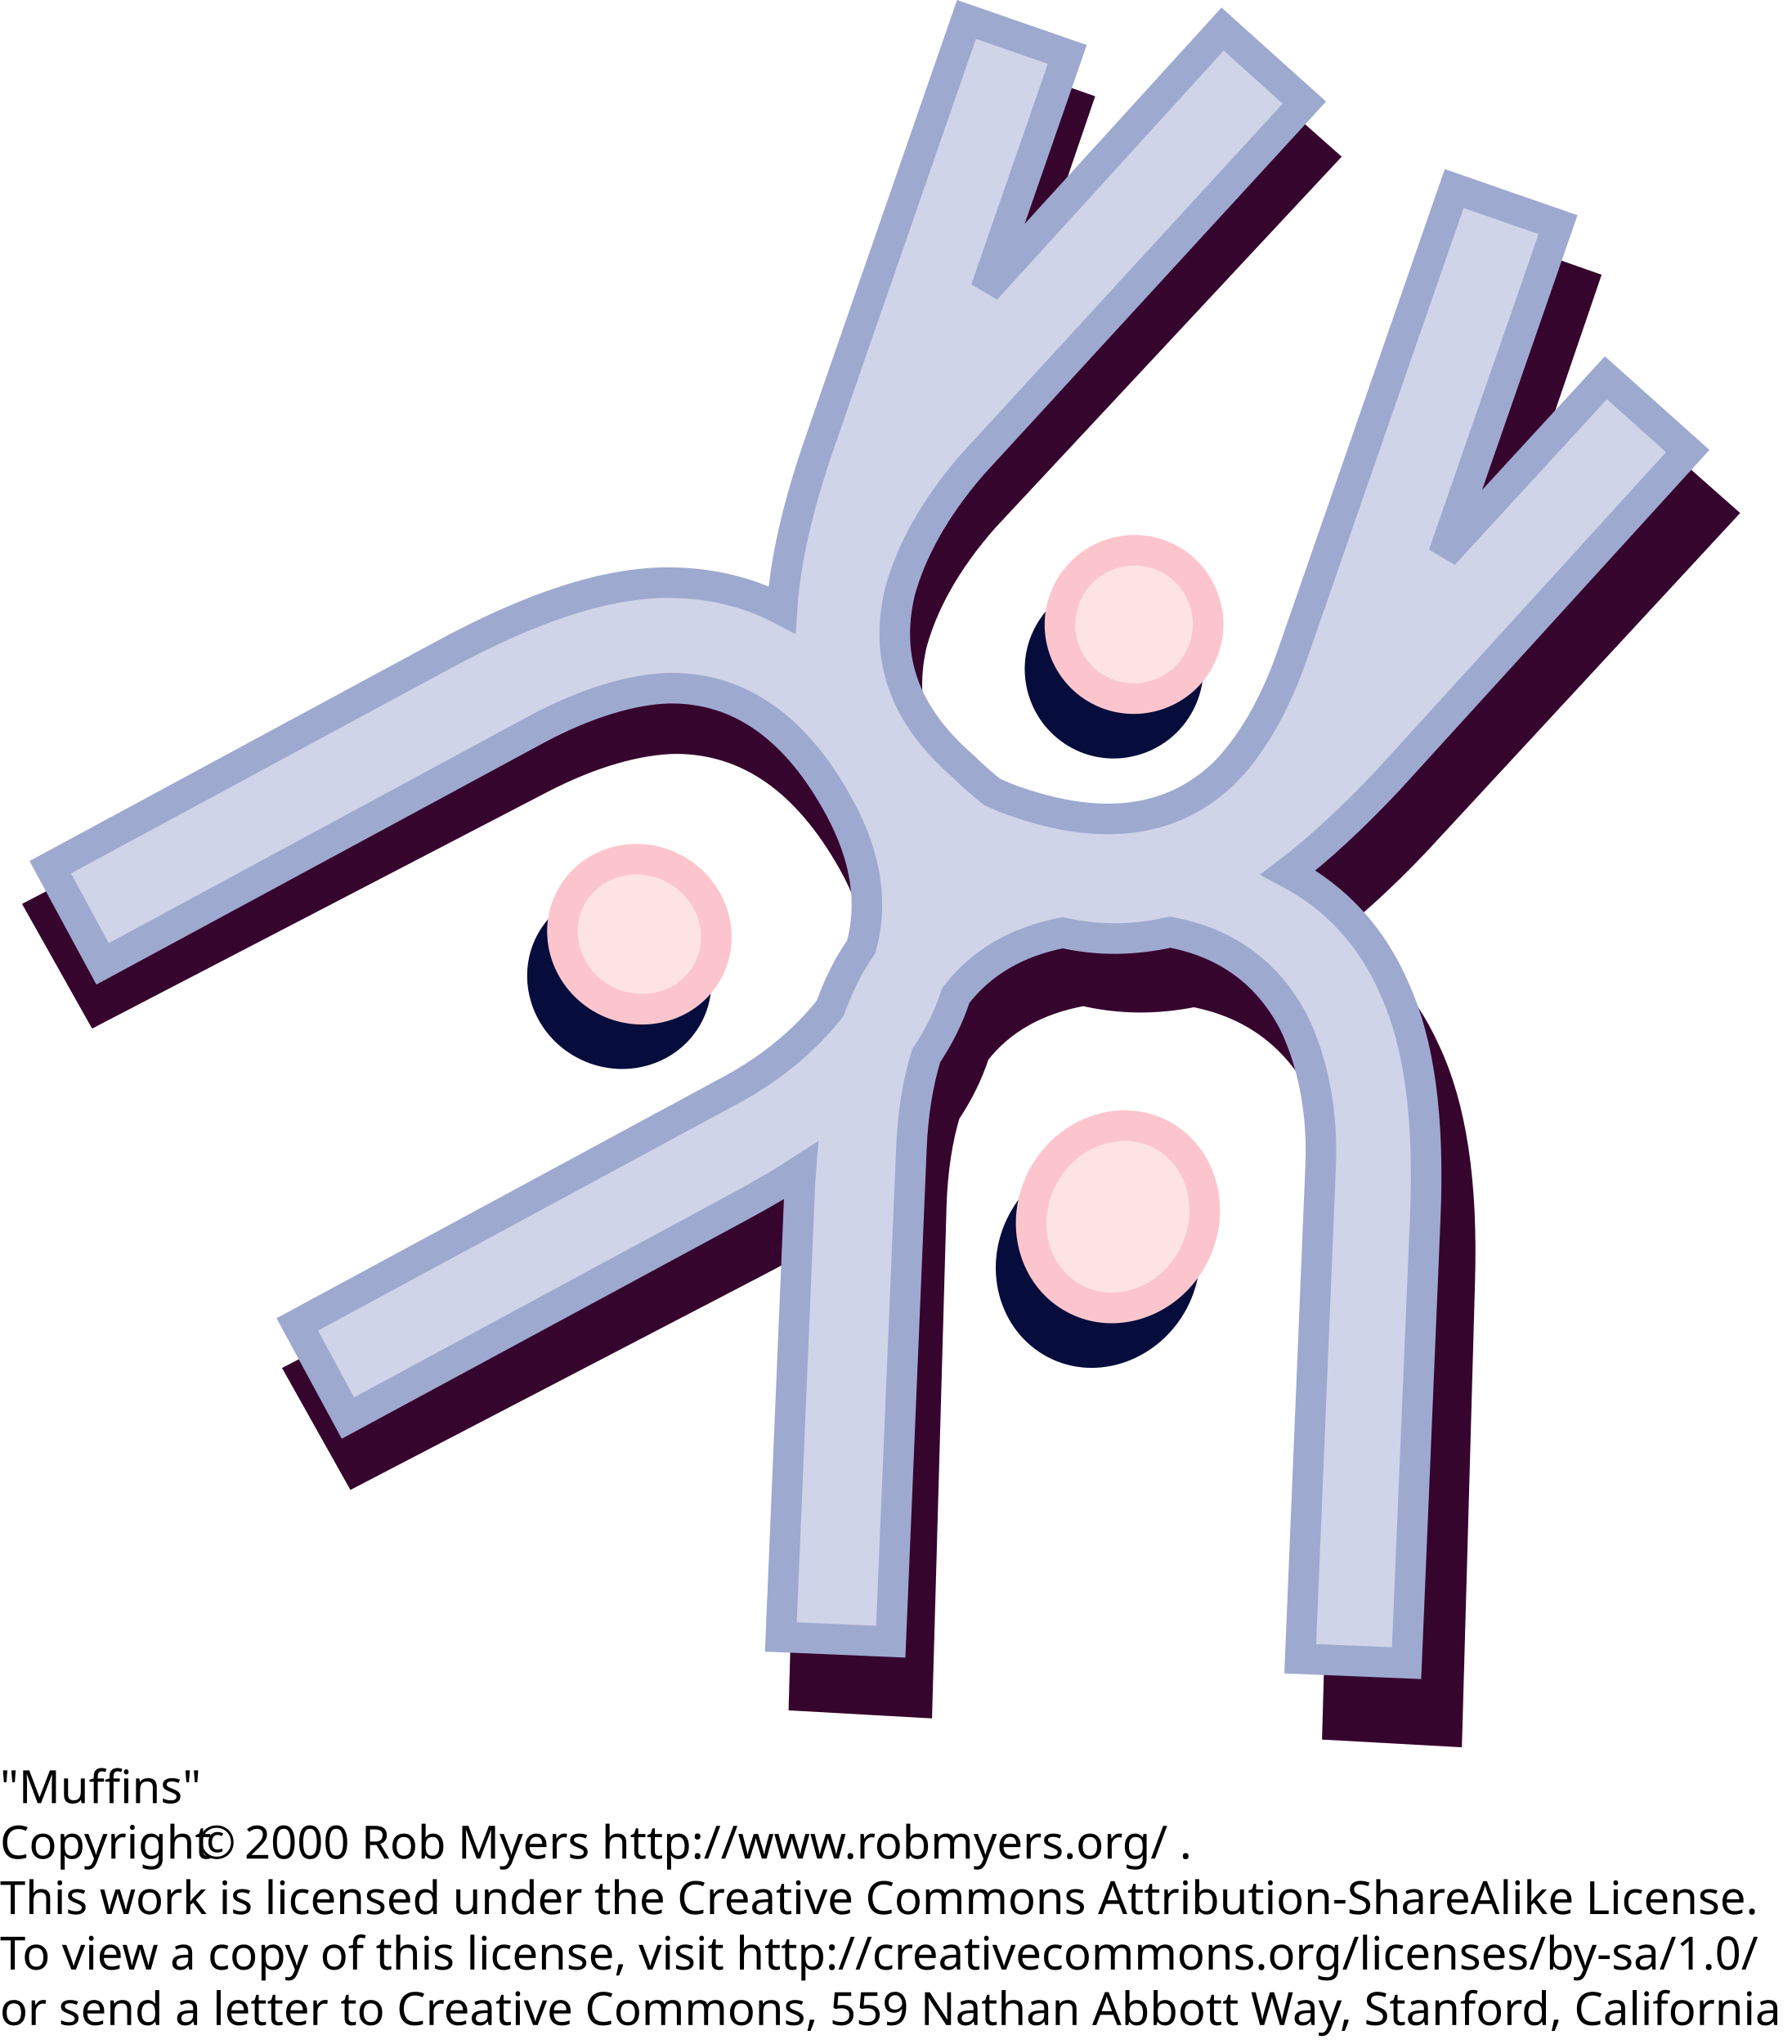
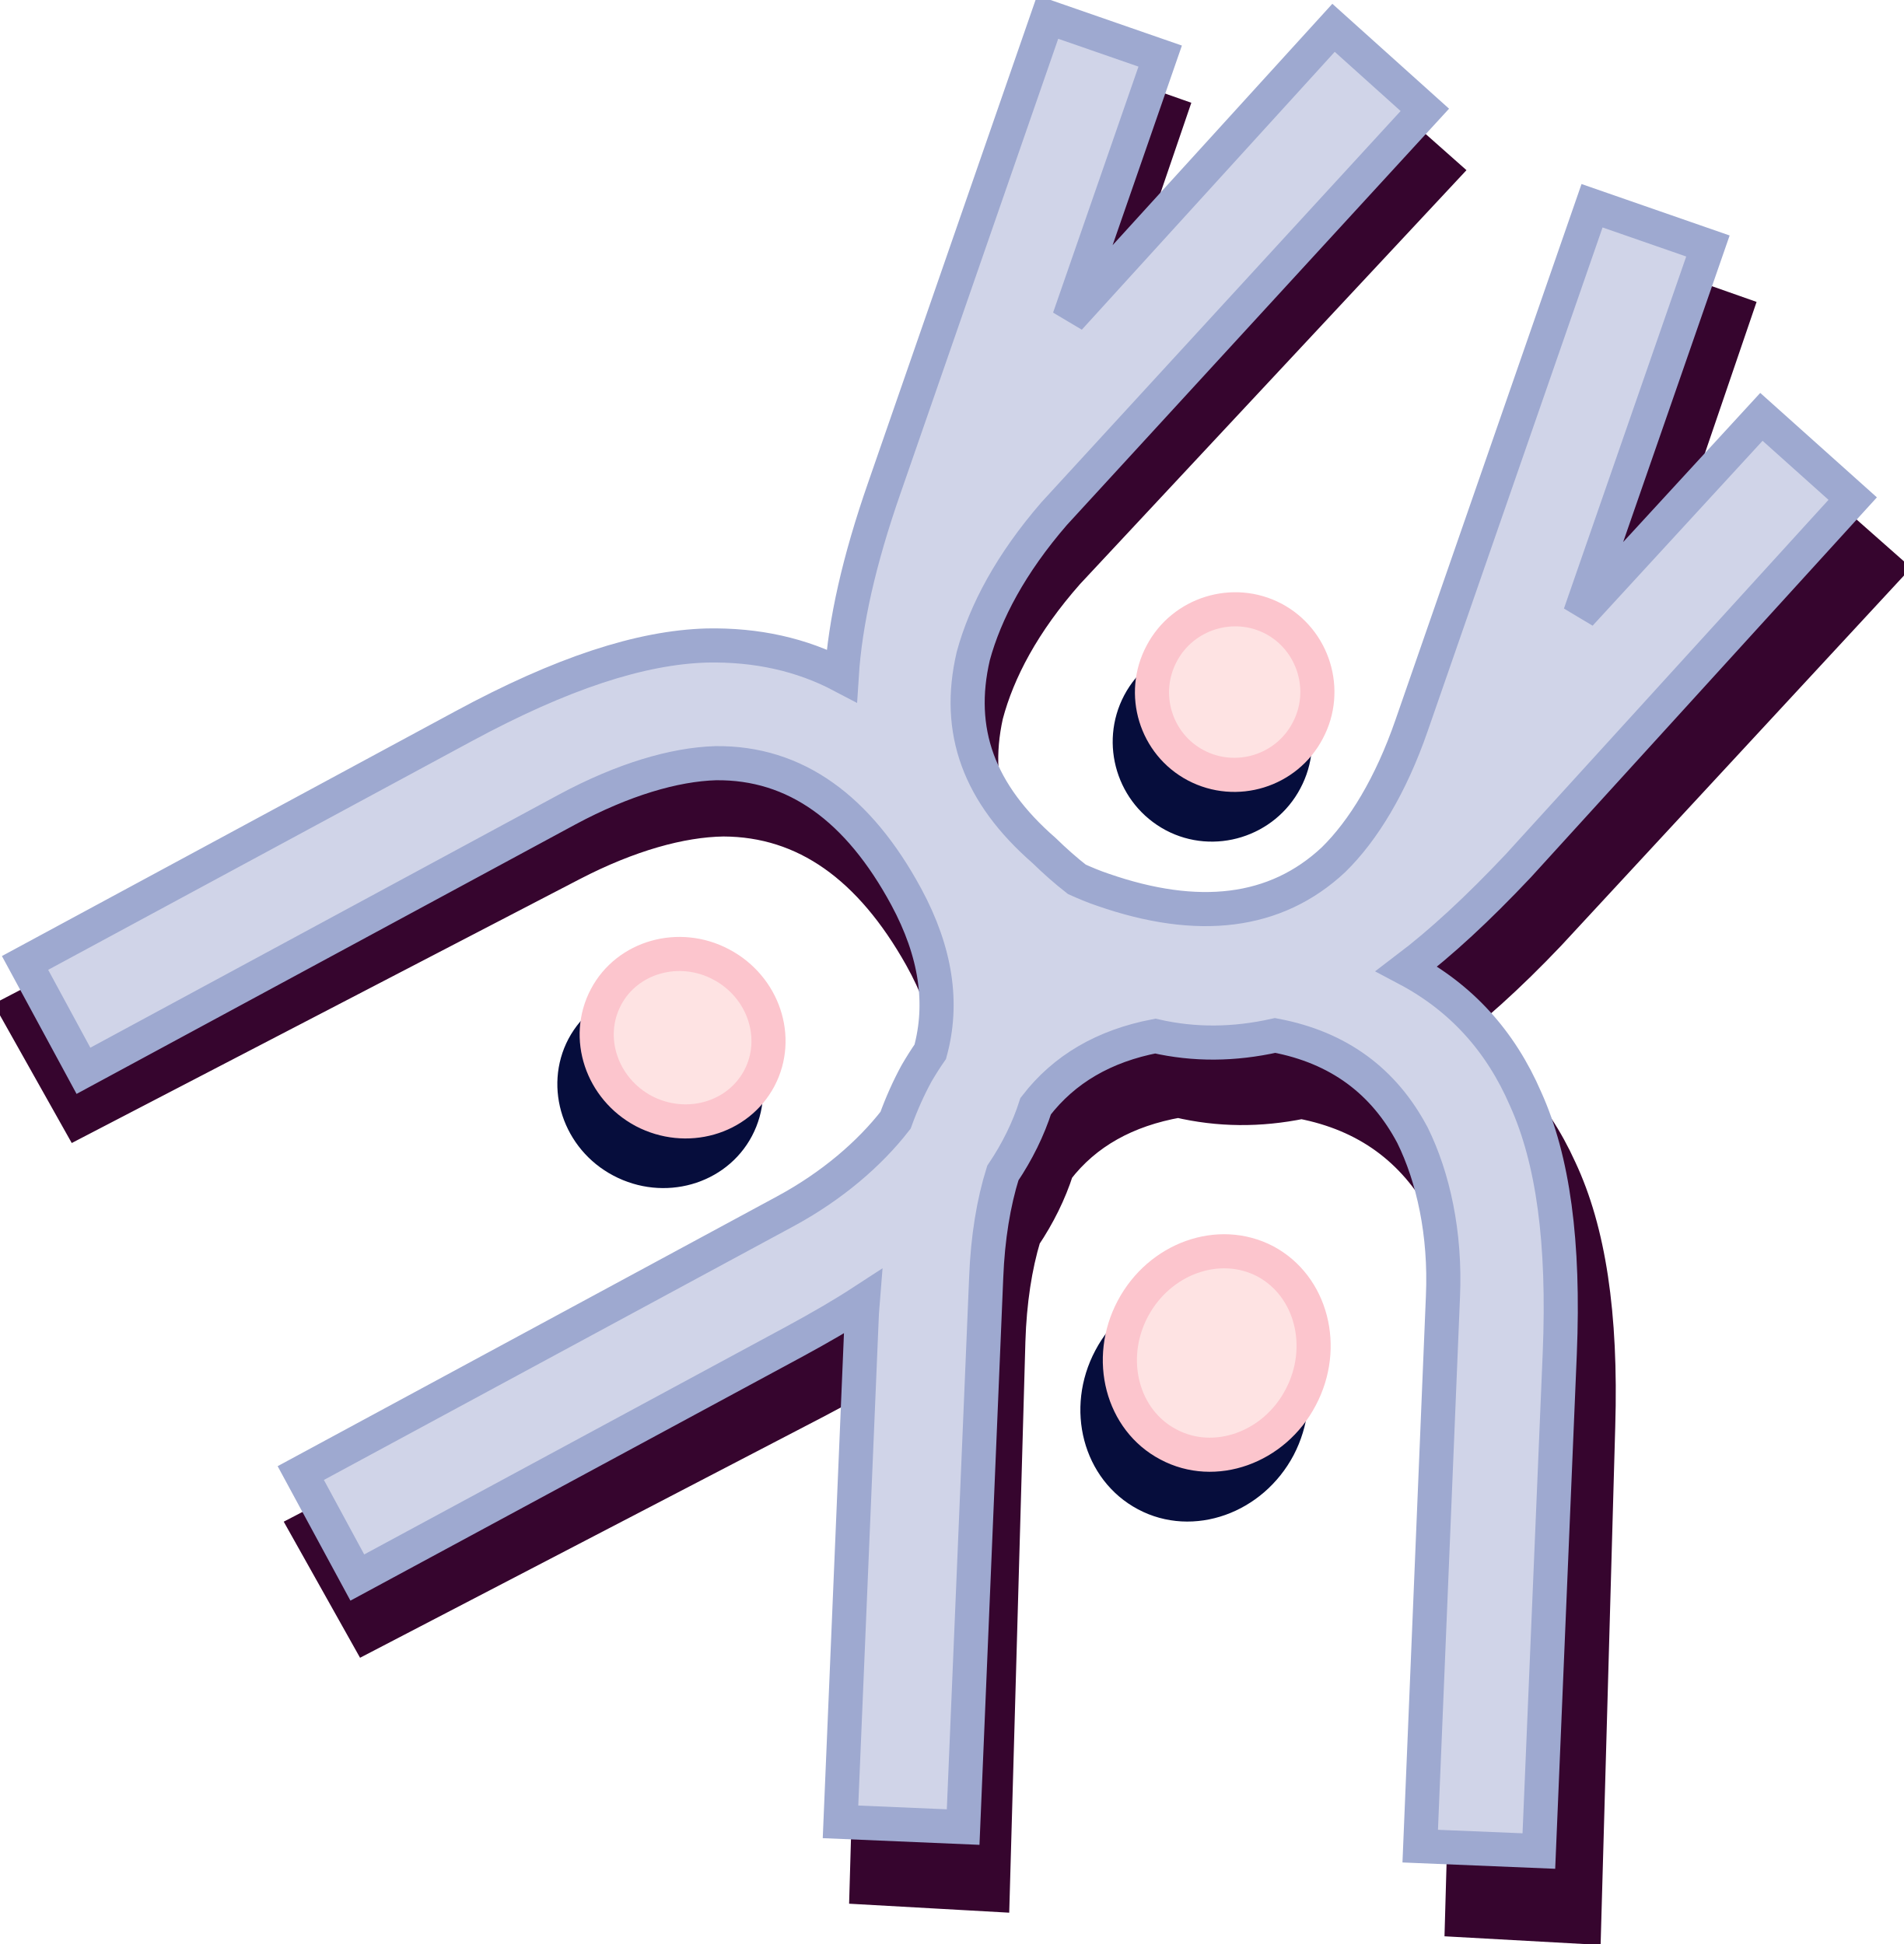
- <svg xmlns="http://www.w3.org/2000/svg" width="468.311" height="534.34" viewBox="0 0 468.311 534.34" style="overflow:visible;enable-background:new 0 0 468.311 534.34" xml:space="preserve">
-   <style type="text/css">
+ <svg xmlns="http://www.w3.org/2000/svg" width="445.969" height="455.472" viewBox="0 0 468.311 534.34" style="overflow:visible" xml:space="preserve" id="svg2701" version="1.0">
+   <defs id="defs2745" />
+   <style type="text/css" id="style2703">
	
		@font-face{font-family:'Times-Roman';src:url(6F810E24.cef)}
	
	</style>
-   <g id="Layer_1">
-     <text transform="matrix(1 0 0 1 0 471.377)">
-       <tspan x="0" y="0" style="font-family:'Times-Roman'; font-size:12;">"Muffins"</tspan>
-       <tspan x="0" y="14.5" style="font-family:'Times-Roman'; font-size:12;">Copyright </tspan>
-       <tspan x="51.668" y="14.5" style="font-family:'Times-Roman'; font-size:12;">©</tspan>
-       <tspan x="60.785" y="14.5" style="font-family:'Times-Roman'; font-size:12;"> 2000 Rob Myers http://www.robmyers.org/ .</tspan>
-       <tspan x="0" y="29" style="font-family:'Times-Roman'; font-size:12;">This work is licensed under the Creative Commons Attribution-ShareAlike License.</tspan>
-       <tspan x="0" y="43.5" style="font-family:'Times-Roman'; font-size:12;">To view a copy of this license, visit http://creativecommons.org/licenses/by-sa/1.0/ </tspan>
-       <tspan x="0" y="58" style="font-family:'Times-Roman'; font-size:12;">or send a letter to Creative Commons, 559 Nathan Abbott Way, Stanford, California 94305, USA.</tspan>
-     </text>
-     <g>
-       <g>
-         <path style="fill:#060D3C;stroke:#060D3C;stroke-width:7.992;" d="M300.344,157.725c9.432,4.968,13.032,16.776,7.992,26.208      c-4.968,9.432-16.775,13.104-26.136,8.136c-9.433-5.04-13.032-16.776-8.063-26.208      C279.176,156.357,290.912,152.757,300.344,157.725z" />
-         <path style="fill:#060D3C;stroke:#060D3C;stroke-width:7.992;" d="M171.032,238.726c9.864,5.184,13.824,17.207,8.856,26.64      c-4.968,9.433-17.136,12.888-27.072,7.632c-9.864-5.184-13.824-17.208-8.856-26.64C149,236.925,161.096,233.47,171.032,238.726z      " />
-         <path style="fill:#060D3C;stroke:#060D3C;stroke-width:7.992;" d="M298.4,308.277c10.871,5.76,14.543,20.017,8.352,31.896      c-6.264,11.809-20.232,16.776-31.031,11.017c-10.873-5.761-14.617-20.017-8.353-31.824      C273.632,307.485,287.6,302.517,298.4,308.277z" />
-       </g>
-       <path style="fill:#36052E;stroke:#36052E;stroke-width:7.992;" d="M378.32,452.565l-28.584-1.584l3.672-129.6     c0.432-14.904-2.809-28.225-7.848-38.16c-7.129-12.816-18.072-21.024-33.408-23.977c-9.864,2.016-19.368,1.944-28.873-0.288     c-12.168,2.16-21.743,7.416-28.439,16.128c-1.729,5.4-4.32,10.656-7.703,15.696c-2.089,6.912-3.385,15.192-3.673,24.552     l-3.672,129.672l-29.52-1.656l3.384-117.359c0-1.8,0.072-3.6,0.144-5.328c-4.824,3.024-10.152,6.049-15.984,9.072L93.2,384.165     l-13.968-24.912l115.56-60.119c11.376-5.832,20.304-13.393,26.352-21.168c1.44-4.033,3.096-7.633,4.896-10.944     c1.008-1.8,2.088-3.456,3.24-5.112c3.025-11.376,1.08-23.544-6.264-36.648c-11.808-21.024-27.072-32.112-46.296-32.184     c-9.936,0.144-22.176,3.528-35.496,10.44l-115.56,60.048l-14.4-25.633l104.688-54.431c23.4-12.168,42.336-18,58.32-18.288     c11.88,0,22.68,2.52,32.472,7.56c0.648-12.456,3.744-27.072,9.648-44.208l37.656-110.52l27.216,9.576l-21.023,61.56l62.64-67.608     l22.177,19.656l-87.769,94.032c-10.296,11.664-16.272,22.968-19.009,33.336c-3.887,17.64,1.801,32.472,17.713,46.152     c2.664,2.592,5.328,4.896,7.992,6.912c1.943,0.936,4.031,1.8,6.264,2.592c22.896,8.064,41.615,6.335,55.439-6.336     c7.057-6.768,13.537-17.424,18.289-31.464l41.688-122.04l28.008,9.864l-29.52,86.472l42.912-45.936l22.176,19.584l-79.2,85.536     c-9.504,10.008-18.288,17.856-26.496,23.976c13.177,6.912,22.824,17.28,29.088,31.104c6.769,14.4,9.792,33.912,9,60.192     L378.32,452.565z" />
-       <path style="fill:#D0D4E8;stroke:#9EA9D0;stroke-width:7.992;" d="M367.736,434.781l-27.793-1.151l5.328-128.809     c0.648-14.76-2.304-27.936-7.127-37.729c-6.696-12.672-17.281-20.592-32.185-23.399c-9.647,2.16-18.937,2.231-28.08,0.144     c-11.952,2.305-21.312,7.704-28.008,16.416c-1.728,5.4-4.32,10.656-7.704,15.696c-2.16,6.912-3.527,15.12-3.889,24.408     l-5.399,128.808l-28.728-1.224l4.896-116.568c0.072-1.8,0.144-3.6,0.288-5.327c-4.752,3.096-10.008,6.119-15.696,9.215     l-102.672,55.44L77.72,346.222l113.4-61.272c11.088-5.976,19.872-13.608,25.92-21.384c1.44-3.96,3.096-7.633,4.896-10.944     c1.008-1.728,2.088-3.456,3.24-5.112c3.096-11.304,1.368-23.328-5.616-36.288c-11.16-20.664-25.92-31.536-44.64-31.32     c-9.72,0.288-21.672,3.816-34.704,10.8l-113.4,61.272l-13.68-25.272l102.672-55.44c23.04-12.456,41.544-18.504,57.096-18.936     c11.592-0.216,22.104,2.088,31.536,7.056c0.792-12.456,4.032-26.928,10.008-44.064L252.68,5.085l26.353,9.144l-21.312,61.416     l61.92-68.04l21.383,19.224l-86.832,94.608c-10.151,11.736-16.127,23.04-18.936,33.336c-4.104,17.568,1.296,32.256,16.561,45.576     c2.592,2.52,5.111,4.752,7.703,6.768c1.944,0.864,3.961,1.728,6.121,2.448c22.176,7.704,40.392,5.688,54-7.056     c6.983-6.84,13.463-17.496,18.287-31.464l42.264-121.752l27.145,9.432l-29.952,86.256l42.479-46.224l21.385,19.152l-78.336,86.04     c-9.432,10.008-18.072,18-26.137,24.12c12.673,6.695,21.961,16.848,27.865,30.527c6.407,14.185,9.071,33.48,7.991,59.617     L367.736,434.781z" />
-       <g>
-         <path style="fill:#FEE3E3;stroke:#FCC5CD;stroke-width:7.992;" d="M305.6,146.062c9.36,4.968,13.032,16.776,7.992,26.208      c-4.968,9.504-16.775,13.104-26.208,8.136c-9.432-4.968-13.032-16.776-7.991-26.208      C284.359,144.765,296.168,141.093,305.6,146.062z" />
-         <path style="fill:#FEE3E3;stroke:#FCC5CD;stroke-width:7.992;" d="M176.216,227.062c9.936,5.256,13.896,17.208,8.928,26.64      c-5.04,9.504-17.136,12.888-27.072,7.704c-9.864-5.256-13.896-17.208-8.856-26.712      C154.184,225.261,166.352,221.805,176.216,227.062z" />
-         <path style="fill:#FEE3E3;stroke:#FCC5CD;stroke-width:7.992;" d="M303.656,296.613c10.8,5.76,14.544,20.088,8.279,31.896      c-6.191,11.809-20.16,16.776-30.959,11.017c-10.873-5.688-14.617-20.017-8.353-31.824S292.784,290.925,303.656,296.613z" />
-       </g>
+   <g transform="matrix(1.173157,0,0,1.173157,-35.96674,-1.277551)" style="overflow:visible" id="g2722">
+     <g id="g2724">
+       <path id="path2726" d="M 300.344,157.725 C 309.776,162.693 313.376,174.501 308.336,183.933 C 303.368,193.365 291.561,197.037 282.2,192.069 C 272.767,187.029 269.168,175.293 274.137,165.861 C 279.176,156.357 290.912,152.757 300.344,157.725 z" style="fill:#060d3c;stroke:#060d3c;stroke-width:7.992" />
+       <path id="path2728" d="M 171.032,238.726 C 180.896,243.91 184.856,255.933 179.888,265.366 C 174.92,274.799 162.752,278.254 152.816,272.998 C 142.952,267.814 138.992,255.79 143.96,246.358 C 149,236.925 161.096,233.47 171.032,238.726 z" style="fill:#060d3c;stroke:#060d3c;stroke-width:7.992" />
+       <path id="path2730" d="M 298.4,308.277 C 309.271,314.037 312.943,328.294 306.752,340.173 C 300.488,351.982 286.52,356.949 275.721,351.19 C 264.848,345.429 261.104,331.173 267.368,319.366 C 273.632,307.485 287.6,302.517 298.4,308.277 z" style="fill:#060d3c;stroke:#060d3c;stroke-width:7.992" />
+     </g>
+     <path id="path2732" d="M 378.32,452.565 L 349.736,450.981 L 353.408,321.381 C 353.84,306.477 350.599,293.156 345.56,283.221 C 338.431,270.405 327.488,262.197 312.152,259.244 C 302.288,261.26 292.784,261.188 283.279,258.956 C 271.111,261.116 261.536,266.372 254.84,275.084 C 253.111,280.484 250.52,285.74 247.137,290.78 C 245.048,297.692 243.752,305.972 243.464,315.332 L 239.792,445.004 L 210.272,443.348 L 213.656,325.989 C 213.656,324.189 213.728,322.389 213.8,320.661 C 208.976,323.685 203.648,326.71 197.816,329.733 L 93.2,384.165 L 79.232,359.253 L 194.792,299.134 C 206.168,293.302 215.096,285.741 221.144,277.966 C 222.584,273.933 224.24,270.333 226.04,267.022 C 227.048,265.222 228.128,263.566 229.28,261.91 C 232.305,250.534 230.36,238.366 223.016,225.262 C 211.208,204.238 195.944,193.15 176.72,193.078 C 166.784,193.222 154.544,196.606 141.224,203.518 L 25.664,263.566 L 11.264,237.933 L 115.952,183.502 C 139.352,171.334 158.288,165.502 174.272,165.214 C 186.152,165.214 196.952,167.734 206.744,172.774 C 207.392,160.318 210.488,145.702 216.392,128.566 L 254.048,18.046 L 281.264,27.622 L 260.241,89.182 L 322.881,21.574 L 345.058,41.23 L 257.289,135.262 C 246.993,146.926 241.017,158.23 238.28,168.598 C 234.393,186.238 240.081,201.07 255.993,214.75 C 258.657,217.342 261.321,219.646 263.985,221.662 C 265.928,222.598 268.016,223.462 270.249,224.254 C 293.145,232.318 311.864,230.589 325.688,217.918 C 332.745,211.15 339.225,200.494 343.977,186.454 L 385.665,64.414 L 413.673,74.278 L 384.153,160.75 L 427.065,114.814 L 449.241,134.398 L 370.041,219.934 C 360.537,229.942 351.753,237.79 343.545,243.91 C 356.722,250.822 366.369,261.19 372.633,275.014 C 379.402,289.414 382.425,308.926 381.633,335.206 L 378.32,452.565 z" style="fill:#36052e;stroke:#36052e;stroke-width:7.992" />
+     <path id="path2734" d="M 367.736,434.781 L 339.943,433.63 L 345.271,304.821 C 345.919,290.061 342.967,276.885 338.144,267.092 C 331.448,254.42 320.863,246.5 305.959,243.693 C 296.312,245.853 287.022,245.924 277.879,243.837 C 265.927,246.142 256.567,251.541 249.871,260.253 C 248.143,265.653 245.551,270.909 242.167,275.949 C 240.007,282.861 238.64,291.069 238.278,300.357 L 232.879,429.165 L 204.151,427.941 L 209.047,311.373 C 209.119,309.573 209.191,307.773 209.335,306.046 C 204.583,309.142 199.327,312.165 193.639,315.261 L 90.967,370.701 L 77.72,346.222 L 191.12,284.95 C 202.208,278.974 210.992,271.342 217.04,263.566 C 218.48,259.606 220.136,255.933 221.936,252.622 C 222.944,250.894 224.024,249.166 225.176,247.51 C 228.272,236.206 226.544,224.182 219.56,211.222 C 208.4,190.558 193.64,179.686 174.92,179.902 C 165.2,180.19 153.248,183.718 140.216,190.702 L 26.816,251.974 L 13.136,226.702 L 115.808,171.262 C 138.848,158.806 157.352,152.758 172.904,152.326 C 184.496,152.11 195.008,154.414 204.44,159.382 C 205.232,146.926 208.472,132.454 214.448,115.318 L 252.68,5.085 L 279.033,14.229 L 257.721,75.645 L 319.641,7.605 L 341.024,26.829 L 254.192,121.437 C 244.041,133.173 238.065,144.477 235.256,154.773 C 231.152,172.341 236.552,187.029 251.817,200.349 C 254.409,202.869 256.928,205.101 259.52,207.117 C 261.464,207.981 263.481,208.845 265.641,209.565 C 287.817,217.269 306.033,215.253 319.641,202.509 C 326.624,195.669 333.104,185.013 337.928,171.045 L 380.192,49.293 L 407.337,58.725 L 377.385,144.981 L 419.864,98.757 L 441.249,117.909 L 362.913,203.949 C 353.481,213.957 344.841,221.949 336.776,228.069 C 349.449,234.764 358.737,244.917 364.641,258.596 C 371.048,272.781 373.712,292.076 372.632,318.213 L 367.736,434.781 z" style="fill:#d0d4e8;stroke:#9ea9d0;stroke-width:7.992" />
+     <g id="g2736">
+       <path id="path2738" d="M 305.6,146.062 C 314.96,151.03 318.632,162.838 313.592,172.27 C 308.624,181.774 296.817,185.374 287.384,180.406 C 277.952,175.438 274.352,163.63 279.393,154.198 C 284.359,144.765 296.168,141.093 305.6,146.062 z" style="fill:#fee3e3;stroke:#fcc5cd;stroke-width:7.992" />
+       <path id="path2740" d="M 176.216,227.062 C 186.152,232.318 190.112,244.27 185.144,253.702 C 180.104,263.206 168.008,266.59 158.072,261.406 C 148.208,256.15 144.176,244.198 149.216,234.694 C 154.184,225.261 166.352,221.805 176.216,227.062 z" style="fill:#fee3e3;stroke:#fcc5cd;stroke-width:7.992" />
+       <path id="path2742" d="M 303.656,296.613 C 314.456,302.373 318.2,316.701 311.935,328.509 C 305.744,340.318 291.775,345.285 280.976,339.526 C 270.103,333.838 266.359,319.509 272.623,307.702 C 278.887,295.895 292.784,290.925 303.656,296.613 z" style="fill:#fee3e3;stroke:#fcc5cd;stroke-width:7.992" />
    </g>
  </g>
</svg>
